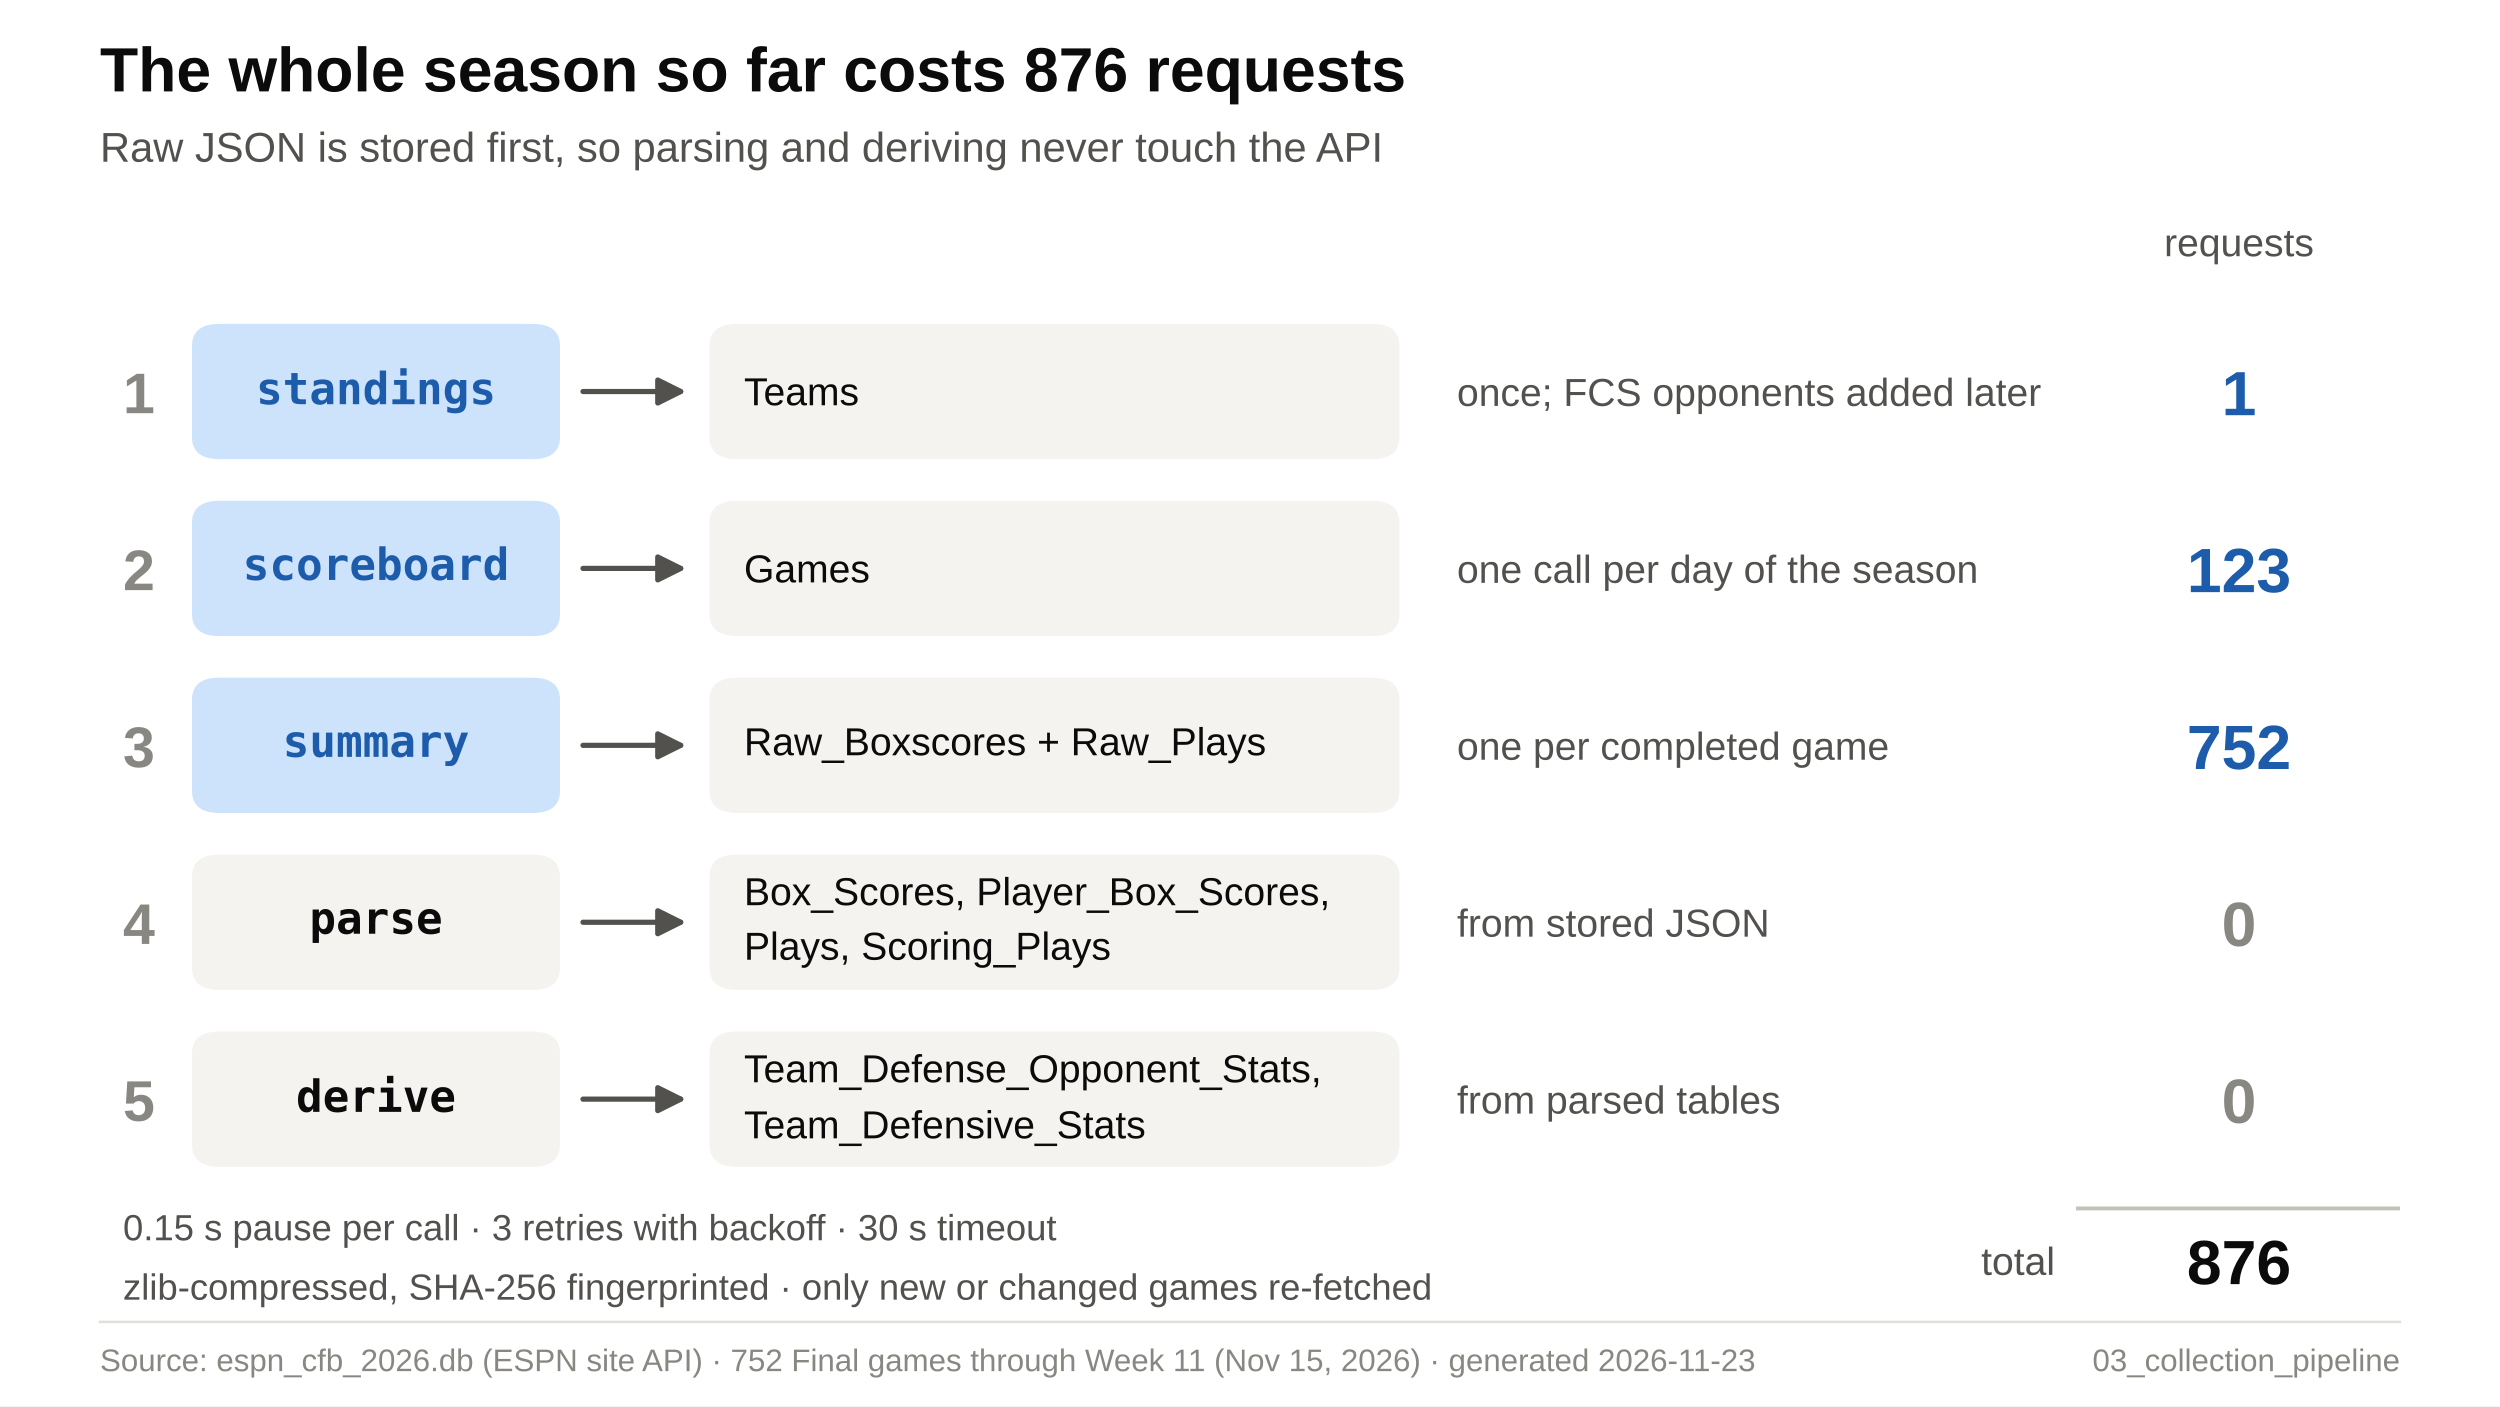
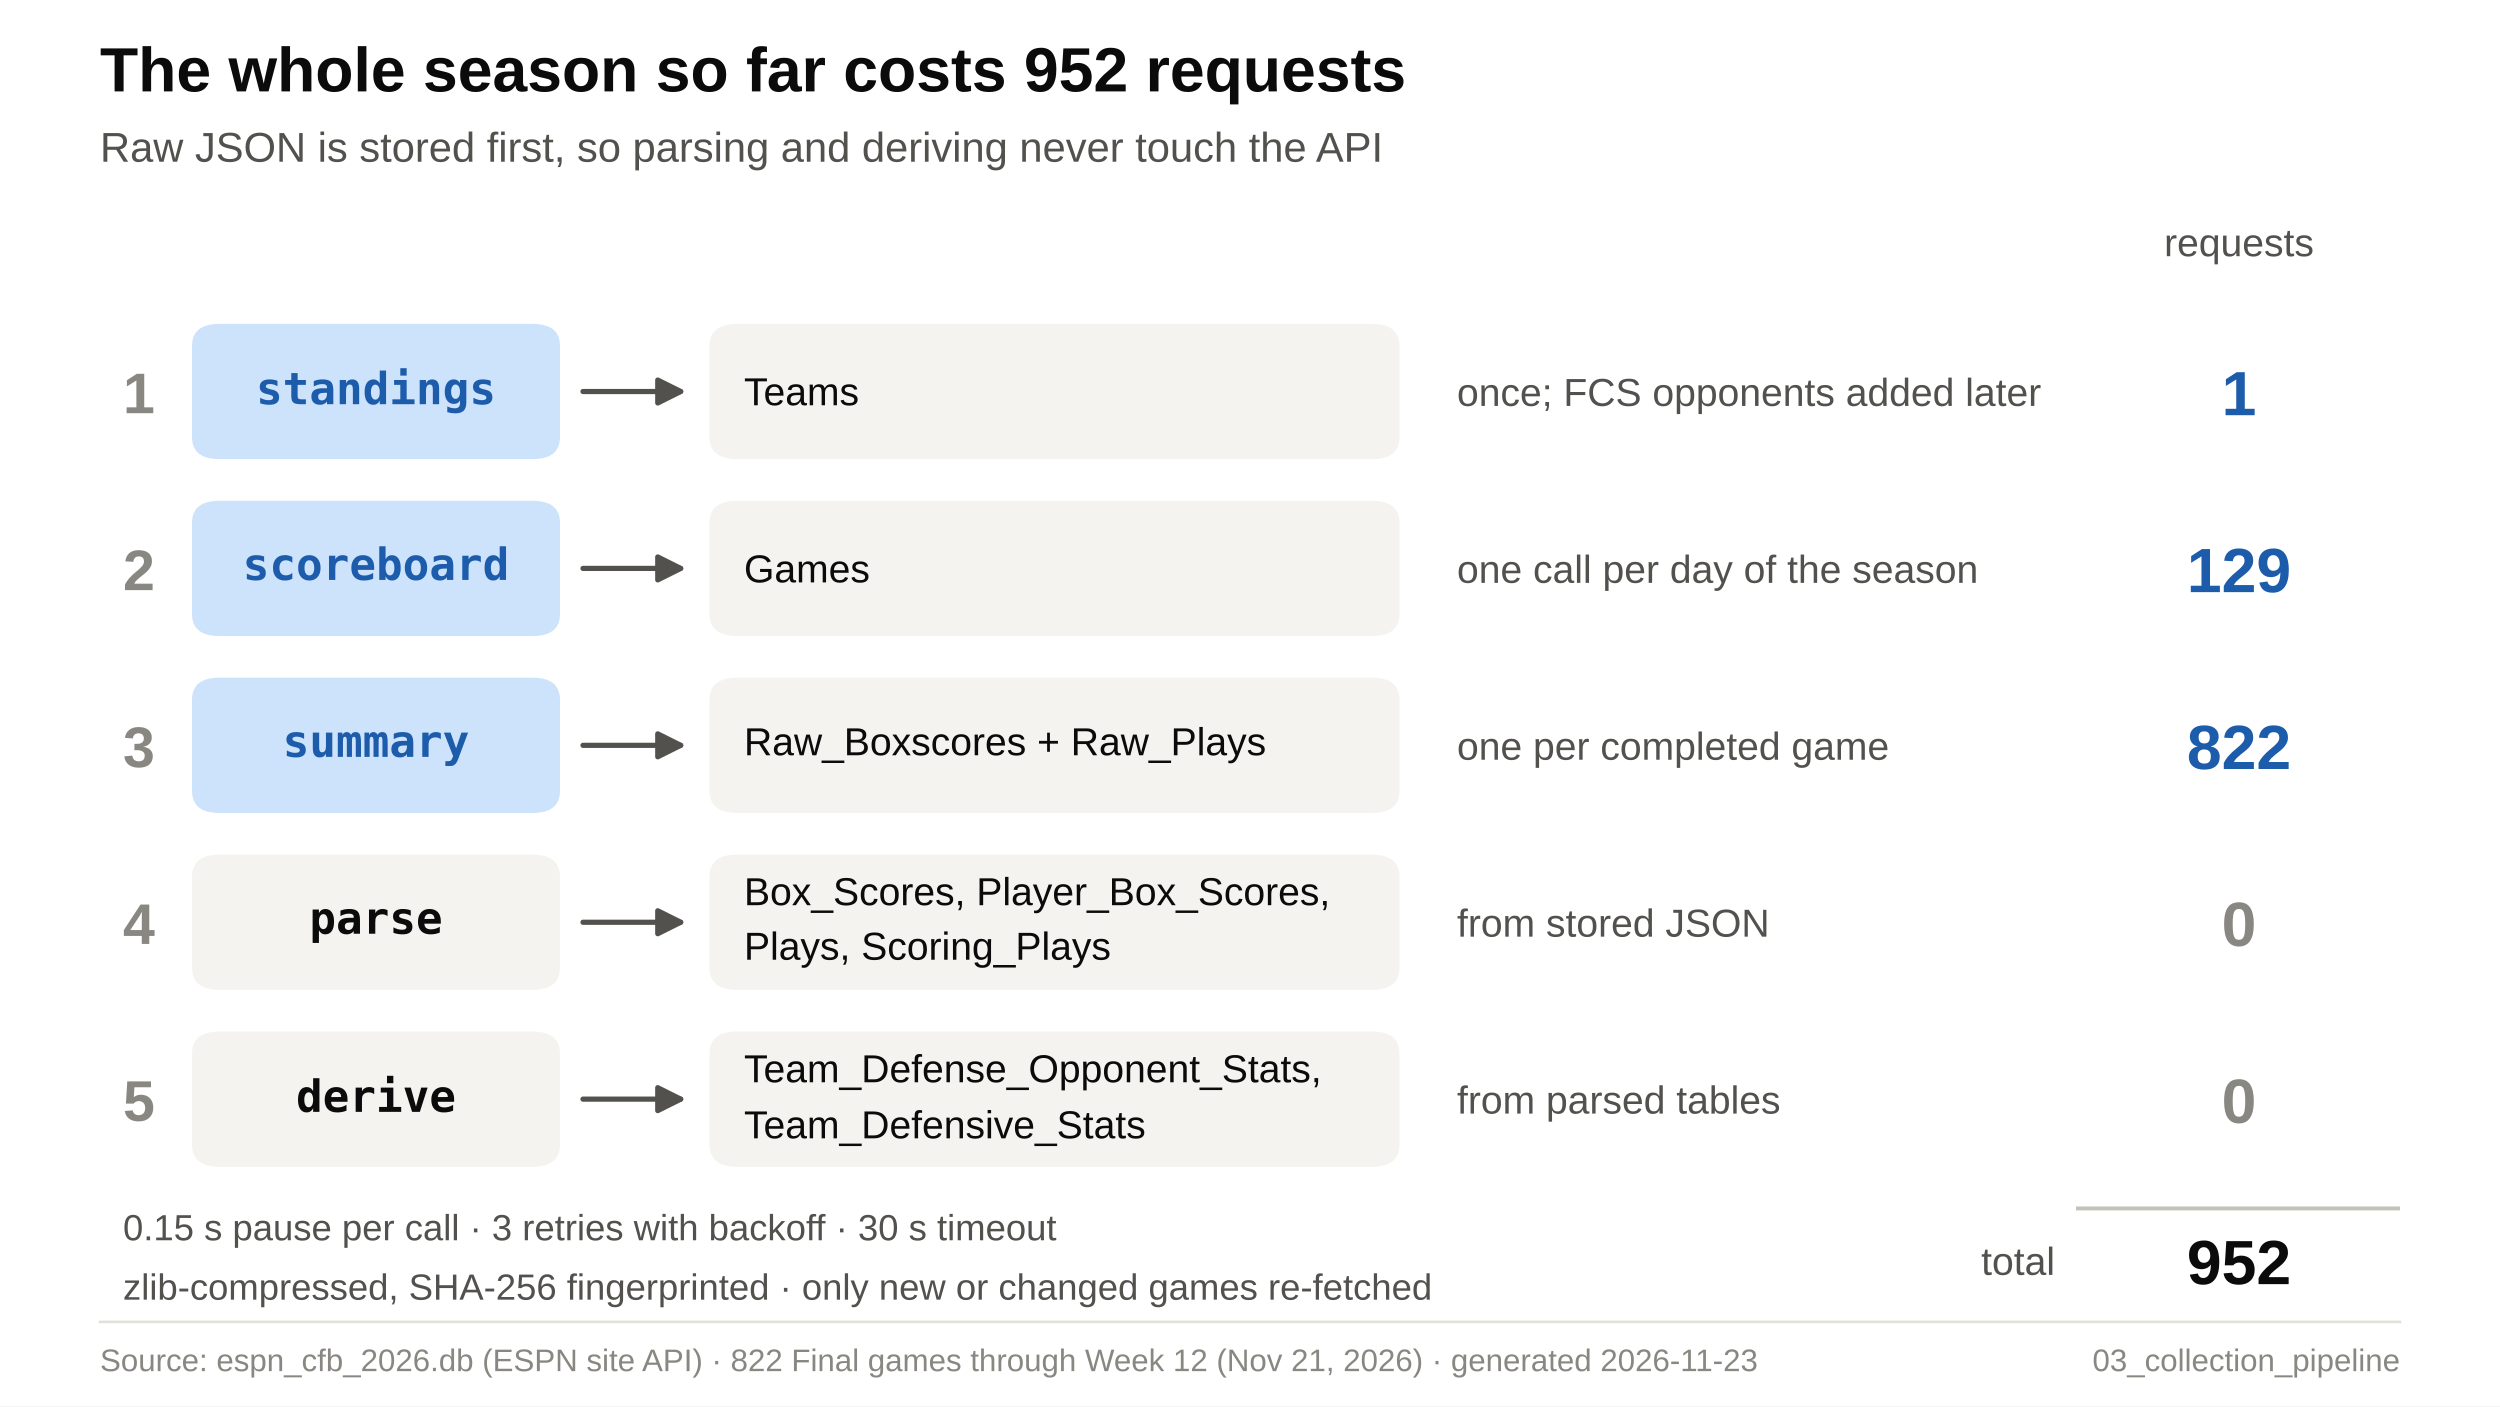
<svg xmlns="http://www.w3.org/2000/svg" width="959.976pt" height="540pt" viewBox="0 0 959.976 540" version="1.1">
  <defs>
    <style type="text/css">*{stroke-linejoin: round; stroke-linecap: butt}</style>
  </defs>
  <g id="figure_1">
    <g id="patch_1">
      <path d="M 0 540  L 959.976 540  L 959.976 0  L 0 0  z " style="fill: #ffffff" />
    </g>
    <g id="axes_1">
      <g id="patch_2">
-         <path d="M 84.324 176.31  L 204.436 176.31  Q 215.035 176.31 215.035 167.785  L 215.035 132.887  Q 215.035 124.362 204.436 124.362  L 84.324 124.362  Q 73.726 124.362 73.726 132.887  L 73.726 167.785  Q 73.726 176.31 84.324 176.31  z " clip-path="url(#p25b3c2e093)" style="fill: #cde2fb" />
+         <path d="M 84.324 176.31  L 204.436 176.31  Q 215.035 176.31 215.035 167.785  L 215.035 132.887  Q 215.035 124.362 204.436 124.362  L 84.324 124.362  Q 73.726 124.362 73.726 132.887  L 73.726 167.785  Q 73.726 176.31 84.324 176.31  z " clip-path="url(#p2285e27c6d)" style="fill: #cde2fb" />
      </g>
      <g id="patch_3">
-         <path d="M 283.039 176.31  L 526.796 176.31  Q 537.395 176.31 537.395 167.785  L 537.395 132.887  Q 537.395 124.362 526.796 124.362  L 283.039 124.362  Q 272.441 124.362 272.441 132.887  L 272.441 167.785  Q 272.441 176.31 283.039 176.31  z " clip-path="url(#p25b3c2e093)" style="fill: #f4f3ef" />
+         <path d="M 283.039 176.31  L 526.796 176.31  Q 537.395 176.31 537.395 167.785  L 537.395 132.887  Q 537.395 124.362 526.796 124.362  L 283.039 124.362  Q 272.441 124.362 272.441 132.887  L 272.441 167.785  Q 272.441 176.31 283.039 176.31  z " clip-path="url(#p2285e27c6d)" style="fill: #f4f3ef" />
      </g>
      <g id="patch_4">
-         <path d="M 84.324 244.242  L 204.436 244.242  Q 215.035 244.242 215.035 235.717  L 215.035 200.819  Q 215.035 192.294 204.436 192.294  L 84.324 192.294  Q 73.726 192.294 73.726 200.819  L 73.726 235.717  Q 73.726 244.242 84.324 244.242  z " clip-path="url(#p25b3c2e093)" style="fill: #cde2fb" />
+         <path d="M 84.324 244.242  L 204.436 244.242  Q 215.035 244.242 215.035 235.717  L 215.035 200.819  Q 215.035 192.294 204.436 192.294  L 84.324 192.294  Q 73.726 192.294 73.726 200.819  L 73.726 235.717  Q 73.726 244.242 84.324 244.242  z " clip-path="url(#p2285e27c6d)" style="fill: #cde2fb" />
      </g>
      <g id="patch_5">
-         <path d="M 283.039 244.242  L 526.796 244.242  Q 537.395 244.242 537.395 235.717  L 537.395 200.819  Q 537.395 192.294 526.796 192.294  L 283.039 192.294  Q 272.441 192.294 272.441 200.819  L 272.441 235.717  Q 272.441 244.242 283.039 244.242  z " clip-path="url(#p25b3c2e093)" style="fill: #f4f3ef" />
+         <path d="M 283.039 244.242  L 526.796 244.242  Q 537.395 244.242 537.395 235.717  L 537.395 200.819  Q 537.395 192.294 526.796 192.294  L 283.039 192.294  Q 272.441 192.294 272.441 200.819  L 272.441 235.717  Q 272.441 244.242 283.039 244.242  z " clip-path="url(#p2285e27c6d)" style="fill: #f4f3ef" />
      </g>
      <g id="patch_6">
-         <path d="M 84.324 312.174  L 204.436 312.174  Q 215.035 312.174 215.035 303.649  L 215.035 268.751  Q 215.035 260.226 204.436 260.226  L 84.324 260.226  Q 73.726 260.226 73.726 268.751  L 73.726 303.649  Q 73.726 312.174 84.324 312.174  z " clip-path="url(#p25b3c2e093)" style="fill: #cde2fb" />
+         <path d="M 84.324 312.174  L 204.436 312.174  Q 215.035 312.174 215.035 303.649  L 215.035 268.751  Q 215.035 260.226 204.436 260.226  L 84.324 260.226  Q 73.726 260.226 73.726 268.751  L 73.726 303.649  Q 73.726 312.174 84.324 312.174  z " clip-path="url(#p2285e27c6d)" style="fill: #cde2fb" />
      </g>
      <g id="patch_7">
-         <path d="M 283.039 312.174  L 526.796 312.174  Q 537.395 312.174 537.395 303.649  L 537.395 268.751  Q 537.395 260.226 526.796 260.226  L 283.039 260.226  Q 272.441 260.226 272.441 268.751  L 272.441 303.649  Q 272.441 312.174 283.039 312.174  z " clip-path="url(#p25b3c2e093)" style="fill: #f4f3ef" />
+         <path d="M 283.039 312.174  L 526.796 312.174  Q 537.395 312.174 537.395 303.649  L 537.395 268.751  Q 537.395 260.226 526.796 260.226  L 283.039 260.226  Q 272.441 260.226 272.441 268.751  L 272.441 303.649  Q 272.441 312.174 283.039 312.174  z " clip-path="url(#p2285e27c6d)" style="fill: #f4f3ef" />
      </g>
      <g id="patch_8">
-         <path d="M 84.324 380.106  L 204.436 380.106  Q 215.035 380.106 215.035 371.581  L 215.035 336.683  Q 215.035 328.158 204.436 328.158  L 84.324 328.158  Q 73.726 328.158 73.726 336.683  L 73.726 371.581  Q 73.726 380.106 84.324 380.106  z " clip-path="url(#p25b3c2e093)" style="fill: #f4f3ef" />
+         <path d="M 84.324 380.106  L 204.436 380.106  Q 215.035 380.106 215.035 371.581  L 215.035 336.683  Q 215.035 328.158 204.436 328.158  L 84.324 328.158  Q 73.726 328.158 73.726 336.683  L 73.726 371.581  Q 73.726 380.106 84.324 380.106  z " clip-path="url(#p2285e27c6d)" style="fill: #f4f3ef" />
      </g>
      <g id="patch_9">
-         <path d="M 283.039 380.106  L 526.796 380.106  Q 537.395 380.106 537.395 371.581  L 537.395 336.683  Q 537.395 328.158 526.796 328.158  L 283.039 328.158  Q 272.441 328.158 272.441 336.683  L 272.441 371.581  Q 272.441 380.106 283.039 380.106  z " clip-path="url(#p25b3c2e093)" style="fill: #f4f3ef" />
+         <path d="M 283.039 380.106  L 526.796 380.106  Q 537.395 380.106 537.395 371.581  L 537.395 336.683  Q 537.395 328.158 526.796 328.158  L 283.039 328.158  Q 272.441 328.158 272.441 336.683  L 272.441 371.581  Q 272.441 380.106 283.039 380.106  z " clip-path="url(#p2285e27c6d)" style="fill: #f4f3ef" />
      </g>
      <g id="patch_10">
-         <path d="M 84.324 448.038  L 204.436 448.038  Q 215.035 448.038 215.035 439.513  L 215.035 404.615  Q 215.035 396.09 204.436 396.09  L 84.324 396.09  Q 73.726 396.09 73.726 404.615  L 73.726 439.513  Q 73.726 448.038 84.324 448.038  z " clip-path="url(#p25b3c2e093)" style="fill: #f4f3ef" />
+         <path d="M 84.324 448.038  L 204.436 448.038  Q 215.035 448.038 215.035 439.513  L 215.035 404.615  Q 215.035 396.09 204.436 396.09  L 84.324 396.09  Q 73.726 396.09 73.726 404.615  L 73.726 439.513  Q 73.726 448.038 84.324 448.038  z " clip-path="url(#p2285e27c6d)" style="fill: #f4f3ef" />
      </g>
      <g id="patch_11">
-         <path d="M 283.039 448.038  L 526.796 448.038  Q 537.395 448.038 537.395 439.513  L 537.395 404.615  Q 537.395 396.09 526.796 396.09  L 283.039 396.09  Q 272.441 396.09 272.441 404.615  L 272.441 439.513  Q 272.441 448.038 283.039 448.038  z " clip-path="url(#p25b3c2e093)" style="fill: #f4f3ef" />
+         <path d="M 283.039 448.038  L 526.796 448.038  Q 537.395 448.038 537.395 439.513  L 537.395 404.615  Q 537.395 396.09 526.796 396.09  L 283.039 396.09  Q 272.441 396.09 272.441 404.615  L 272.441 439.513  Q 272.441 448.038 283.039 448.038  z " clip-path="url(#p2285e27c6d)" style="fill: #f4f3ef" />
      </g>
      <g id="line2d_1">
-         <path d="M 797.932 464.022  L 921.577 464.022  " clip-path="url(#p25b3c2e093)" style="fill: none; stroke: #c3c2b7; stroke-width: 1.5; stroke-linecap: square" />
+         <path d="M 797.932 464.022  L 921.577 464.022  " clip-path="url(#p2285e27c6d)" style="fill: none; stroke: #c3c2b7; stroke-width: 1.5; stroke-linecap: square" />
      </g>
      <g id="text_1">
        <text style="font-size: 15px; font-family: 'Helvetica Neue', 'Arial', 'DejaVu Sans'; text-anchor: middle; fill: #52514e" x="859.755" y="98.388" transform="rotate(-0 859.7545 98.388)">requests</text>
      </g>
      <g id="text_2">
        <text style="font-weight: 700; font-size: 22px; font-family: 'Helvetica Neue', 'Arial', 'DejaVu Sans'; text-anchor: start; fill: #898781" x="47.231" y="158.674" transform="rotate(-0 47.23082 158.674)">1</text>
      </g>
      <g id="text_3">
        <text style="font-weight: 700; font-size: 17px; font-family: 'DejaVu Sans Mono', 'Bitstream Vera Sans Mono', 'Computer Modern Typewriter', 'Andale Mono', 'Nimbus Mono L', 'Courier New', 'Courier', 'Fixed', 'Terminal', monospace; text-anchor: middle; fill: #1c5cab" x="144.38" y="155.204" transform="rotate(-0 144.3804 155.2042)">standings</text>
      </g>
      <g id="patch_12">
        <path d="M 223.866 150.336  Q 243.738 150.336 261.373 150.336  " style="fill: none; stroke: #52514e; stroke-width: 2; stroke-linecap: round" />
        <path d="M 252.573 145.936  L 261.373 150.336  L 252.573 154.736  z " style="fill: #52514e; stroke: #52514e; stroke-width: 2; stroke-linecap: round" />
      </g>
      <g id="text_4">
        <text style="font-size: 15px; font-family: 'Helvetica Neue', 'Arial', 'DejaVu Sans'; text-anchor: start; fill: #0b0b0b" x="285.689" y="155.609" transform="rotate(-0 285.6889 155.6094)">Teams</text>
      </g>
      <g id="text_5">
        <text style="font-size: 15px; font-family: 'Helvetica Neue', 'Arial', 'DejaVu Sans'; text-anchor: start; fill: #52514e" x="559.474" y="155.879" transform="rotate(-0 559.474 155.8785)">once; FCS opponents added later</text>
      </g>
      <g id="text_6">
        <text style="font-weight: 700; font-size: 24px; font-family: 'Helvetica Neue', 'Arial', 'DejaVu Sans'; text-anchor: middle; fill: #1c5cab" x="859.755" y="159.432" transform="rotate(-0 859.7545 159.432)">1</text>
      </g>
      <g id="text_7">
        <text style="font-weight: 700; font-size: 22px; font-family: 'Helvetica Neue', 'Arial', 'DejaVu Sans'; text-anchor: start; fill: #898781" x="47.231" y="226.606" transform="rotate(-0 47.23082 226.606)">2</text>
      </g>
      <g id="text_8">
        <text style="font-weight: 700; font-size: 17px; font-family: 'DejaVu Sans Mono', 'Bitstream Vera Sans Mono', 'Computer Modern Typewriter', 'Andale Mono', 'Nimbus Mono L', 'Courier New', 'Courier', 'Fixed', 'Terminal', monospace; text-anchor: middle; fill: #1c5cab" x="144.38" y="222.685" transform="rotate(-0 144.3804 222.6847)">scoreboard</text>
      </g>
      <g id="patch_13">
        <path d="M 223.866 218.268  Q 243.738 218.268 261.373 218.268  " style="fill: none; stroke: #52514e; stroke-width: 2; stroke-linecap: round" />
        <path d="M 252.573 213.868  L 261.373 218.268  L 252.573 222.668  z " style="fill: #52514e; stroke: #52514e; stroke-width: 2; stroke-linecap: round" />
      </g>
      <g id="text_9">
        <text style="font-size: 15px; font-family: 'Helvetica Neue', 'Arial', 'DejaVu Sans'; text-anchor: start; fill: #0b0b0b" x="285.689" y="223.631" transform="rotate(-0 285.6889 223.6305)">Games</text>
      </g>
      <g id="text_10">
        <text style="font-size: 15px; font-family: 'Helvetica Neue', 'Arial', 'DejaVu Sans'; text-anchor: start; fill: #52514e" x="559.474" y="223.81" transform="rotate(-0 559.474 223.8105)">one call per day of the season</text>
      </g>
      <g id="text_11">
-         <text style="font-weight: 700; font-size: 24px; font-family: 'Helvetica Neue', 'Arial', 'DejaVu Sans'; text-anchor: middle; fill: #1c5cab" x="859.755" y="227.364" transform="rotate(-0 859.7545 227.364)">123</text>
+         <text style="font-weight: 700; font-size: 24px; font-family: 'Helvetica Neue', 'Arial', 'DejaVu Sans'; text-anchor: middle; fill: #1c5cab" x="859.755" y="227.364" transform="rotate(-0 859.7545 227.364)">129</text>
      </g>
      <g id="text_12">
        <text style="font-weight: 700; font-size: 22px; font-family: 'Helvetica Neue', 'Arial', 'DejaVu Sans'; text-anchor: start; fill: #898781" x="47.231" y="294.538" transform="rotate(-0 47.23082 294.538)">3</text>
      </g>
      <g id="text_13">
        <text style="font-weight: 700; font-size: 17px; font-family: 'DejaVu Sans Mono', 'Bitstream Vera Sans Mono', 'Computer Modern Typewriter', 'Andale Mono', 'Nimbus Mono L', 'Courier New', 'Courier', 'Fixed', 'Terminal', monospace; text-anchor: middle; fill: #1c5cab" x="144.38" y="290.616" transform="rotate(-0 144.3804 290.616)">summary</text>
      </g>
      <g id="patch_14">
        <path d="M 223.866 286.2  Q 243.738 286.2 261.373 286.2  " style="fill: none; stroke: #52514e; stroke-width: 2; stroke-linecap: round" />
        <path d="M 252.573 281.8  L 261.373 286.2  L 252.573 290.6  z " style="fill: #52514e; stroke: #52514e; stroke-width: 2; stroke-linecap: round" />
      </g>
      <g id="text_14">
        <text style="font-size: 15px; font-family: 'Helvetica Neue', 'Arial', 'DejaVu Sans'; text-anchor: start; fill: #0b0b0b" x="285.689" y="290.003" transform="rotate(-0 285.6889 290.0027)">Raw_Boxscores + Raw_Plays</text>
      </g>
      <g id="text_15">
        <text style="font-size: 15px; font-family: 'Helvetica Neue', 'Arial', 'DejaVu Sans'; text-anchor: start; fill: #52514e" x="559.474" y="291.743" transform="rotate(-0 559.474 291.7425)">one per completed game</text>
      </g>
      <g id="text_16">
-         <text style="font-weight: 700; font-size: 24px; font-family: 'Helvetica Neue', 'Arial', 'DejaVu Sans'; text-anchor: middle; fill: #1c5cab" x="859.755" y="295.296" transform="rotate(-0 859.7545 295.296)">752</text>
+         <text style="font-weight: 700; font-size: 24px; font-family: 'Helvetica Neue', 'Arial', 'DejaVu Sans'; text-anchor: middle; fill: #1c5cab" x="859.755" y="295.296" transform="rotate(-0 859.7545 295.296)">822</text>
      </g>
      <g id="text_17">
        <text style="font-weight: 700; font-size: 22px; font-family: 'Helvetica Neue', 'Arial', 'DejaVu Sans'; text-anchor: start; fill: #898781" x="47.231" y="362.47" transform="rotate(-0 47.23082 362.47)">4</text>
      </g>
      <g id="text_18">
        <text style="font-weight: 700; font-size: 17px; font-family: 'DejaVu Sans Mono', 'Bitstream Vera Sans Mono', 'Computer Modern Typewriter', 'Andale Mono', 'Nimbus Mono L', 'Courier New', 'Courier', 'Fixed', 'Terminal', monospace; text-anchor: middle; fill: #0b0b0b" x="144.38" y="358.548" transform="rotate(-0 144.3804 358.548)">parse</text>
      </g>
      <g id="patch_15">
        <path d="M 223.866 354.132  Q 243.738 354.132 261.373 354.132  " style="fill: none; stroke: #52514e; stroke-width: 2; stroke-linecap: round" />
        <path d="M 252.573 349.732  L 261.373 354.132  L 252.573 358.532  z " style="fill: #52514e; stroke: #52514e; stroke-width: 2; stroke-linecap: round" />
      </g>
      <g id="text_19">
        <text style="font-size: 15px; font-family: 'Helvetica Neue', 'Arial', 'DejaVu Sans'; fill: #0b0b0b" transform="translate(285.6889 347.5763)">Box_Scores, Player_Box_Scores,</text>
        <text style="font-size: 15px; font-family: 'Helvetica Neue', 'Arial', 'DejaVu Sans'; fill: #0b0b0b" transform="translate(285.6889 368.5311)">Plays, Scoring_Plays</text>
      </g>
      <g id="text_20">
        <text style="font-size: 15px; font-family: 'Helvetica Neue', 'Arial', 'DejaVu Sans'; text-anchor: start; fill: #52514e" x="559.474" y="359.675" transform="rotate(-0 559.474 359.6745)">from stored JSON</text>
      </g>
      <g id="text_21">
        <text style="font-weight: 700; font-size: 24px; font-family: 'Helvetica Neue', 'Arial', 'DejaVu Sans'; text-anchor: middle; fill: #898781" x="859.755" y="363.228" transform="rotate(-0 859.7545 363.228)">0</text>
      </g>
      <g id="text_22">
        <text style="font-weight: 700; font-size: 22px; font-family: 'Helvetica Neue', 'Arial', 'DejaVu Sans'; text-anchor: start; fill: #898781" x="47.231" y="430.402" transform="rotate(-0 47.23082 430.402)">5</text>
      </g>
      <g id="text_23">
        <text style="font-weight: 700; font-size: 17px; font-family: 'DejaVu Sans Mono', 'Bitstream Vera Sans Mono', 'Computer Modern Typewriter', 'Andale Mono', 'Nimbus Mono L', 'Courier New', 'Courier', 'Fixed', 'Terminal', monospace; text-anchor: middle; fill: #0b0b0b" x="144.38" y="426.932" transform="rotate(-0 144.3804 426.9322)">derive</text>
      </g>
      <g id="patch_16">
        <path d="M 223.866 422.064  Q 243.738 422.064 261.373 422.064  " style="fill: none; stroke: #52514e; stroke-width: 2; stroke-linecap: round" />
        <path d="M 252.573 417.664  L 261.373 422.064  L 252.573 426.464  z " style="fill: #52514e; stroke: #52514e; stroke-width: 2; stroke-linecap: round" />
      </g>
      <g id="text_24">
        <text style="font-size: 15px; font-family: 'Helvetica Neue', 'Arial', 'DejaVu Sans'; fill: #0b0b0b" transform="translate(285.6889 415.5833)">Team_Defense_Opponent_Stats,</text>
        <text style="font-size: 15px; font-family: 'Helvetica Neue', 'Arial', 'DejaVu Sans'; fill: #0b0b0b" transform="translate(285.6889 437.1006)">Team_Defensive_Stats</text>
      </g>
      <g id="text_25">
        <text style="font-size: 15px; font-family: 'Helvetica Neue', 'Arial', 'DejaVu Sans'; text-anchor: start; fill: #52514e" x="559.474" y="427.606" transform="rotate(-0 559.474 427.6065)">from parsed tables</text>
      </g>
      <g id="text_26">
        <text style="font-weight: 700; font-size: 24px; font-family: 'Helvetica Neue', 'Arial', 'DejaVu Sans'; text-anchor: middle; fill: #898781" x="859.755" y="431.16" transform="rotate(-0 859.7545 431.16)">0</text>
      </g>
      <g id="text_27">
        <text style="font-size: 15px; font-family: 'Helvetica Neue', 'Arial', 'DejaVu Sans'; text-anchor: end; fill: #52514e" x="789.1" y="489.545" transform="rotate(-0 789.1003 489.5445)">total</text>
      </g>
      <g id="text_28">
-         <text style="font-weight: 700; font-size: 24px; font-family: 'Helvetica Neue', 'Arial', 'DejaVu Sans'; text-anchor: middle; fill: #0b0b0b" x="859.755" y="493.098" transform="rotate(-0 859.7545 493.098)">876</text>
+         <text style="font-weight: 700; font-size: 24px; font-family: 'Helvetica Neue', 'Arial', 'DejaVu Sans'; text-anchor: middle; fill: #0b0b0b" x="859.755" y="493.098" transform="rotate(-0 859.7545 493.098)">952</text>
      </g>
      <g id="text_29">
        <text style="font-size: 14px; font-family: 'Helvetica Neue', 'Arial', 'DejaVu Sans'; fill: #52514e" transform="translate(47.23082 476.26)">0.15 s pause per call · 3 retries with backoff · 30 s timeout</text>
        <text style="font-size: 14px; font-family: 'Helvetica Neue', 'Arial', 'DejaVu Sans'; fill: #52514e" transform="translate(47.23082 499.0721)">zlib-compressed, SHA-256 fingerprinted · only new or changed games re-fetched</text>
      </g>
    </g>
    <g id="line2d_2">
      <path d="M 38.399 507.6  L 921.577 507.6  " style="fill: none; stroke: #e1e0d9; stroke-linecap: square" />
    </g>
    <g id="text_30">
-       <text style="font-weight: 700; font-size: 24px; font-family: 'Helvetica Neue', 'Arial', 'DejaVu Sans'; text-anchor: start; fill: #0b0b0b" x="38.399" y="35.1" transform="rotate(-0 38.39904 35.1)">The whole season so far costs 876 requests</text>
+       <text style="font-weight: 700; font-size: 24px; font-family: 'Helvetica Neue', 'Arial', 'DejaVu Sans'; text-anchor: start; fill: #0b0b0b" x="38.399" y="35.1" transform="rotate(-0 38.39904 35.1)">The whole season so far costs 952 requests</text>
    </g>
    <g id="text_31">
      <text style="font-size: 16px; font-family: 'Helvetica Neue', 'Arial', 'DejaVu Sans'; text-anchor: start; fill: #52514e" x="38.399" y="62.1" transform="rotate(-0 38.39904 62.1)">Raw JSON is stored first, so parsing and deriving never touch the API</text>
    </g>
    <g id="text_32">
-       <text style="font-size: 12px; font-family: 'Helvetica Neue', 'Arial', 'DejaVu Sans'; text-anchor: start; fill: #898781" x="38.399" y="526.5" transform="rotate(-0 38.39904 526.5)">Source: espn_cfb_2026.db (ESPN site API) · 752 Final games through Week 11 (Nov 15, 2026) · generated 2026-11-23</text>
+       <text style="font-size: 12px; font-family: 'Helvetica Neue', 'Arial', 'DejaVu Sans'; text-anchor: start; fill: #898781" x="38.399" y="526.5" transform="rotate(-0 38.39904 526.5)">Source: espn_cfb_2026.db (ESPN site API) · 822 Final games through Week 12 (Nov 21, 2026) · generated 2026-11-23</text>
    </g>
    <g id="text_33">
      <text style="font-size: 12px; font-family: 'Helvetica Neue', 'Arial', 'DejaVu Sans'; text-anchor: end; fill: #898781" x="921.577" y="526.5" transform="rotate(-0 921.577 526.5)">03_collection_pipeline</text>
    </g>
  </g>
  <defs>
-     <clipPath id="p25b3c2e093">
+     <clipPath id="p2285e27c6d">
      <rect x="38.399" y="86.4" width="883.178" height="399.6" />
    </clipPath>
  </defs>
</svg>
